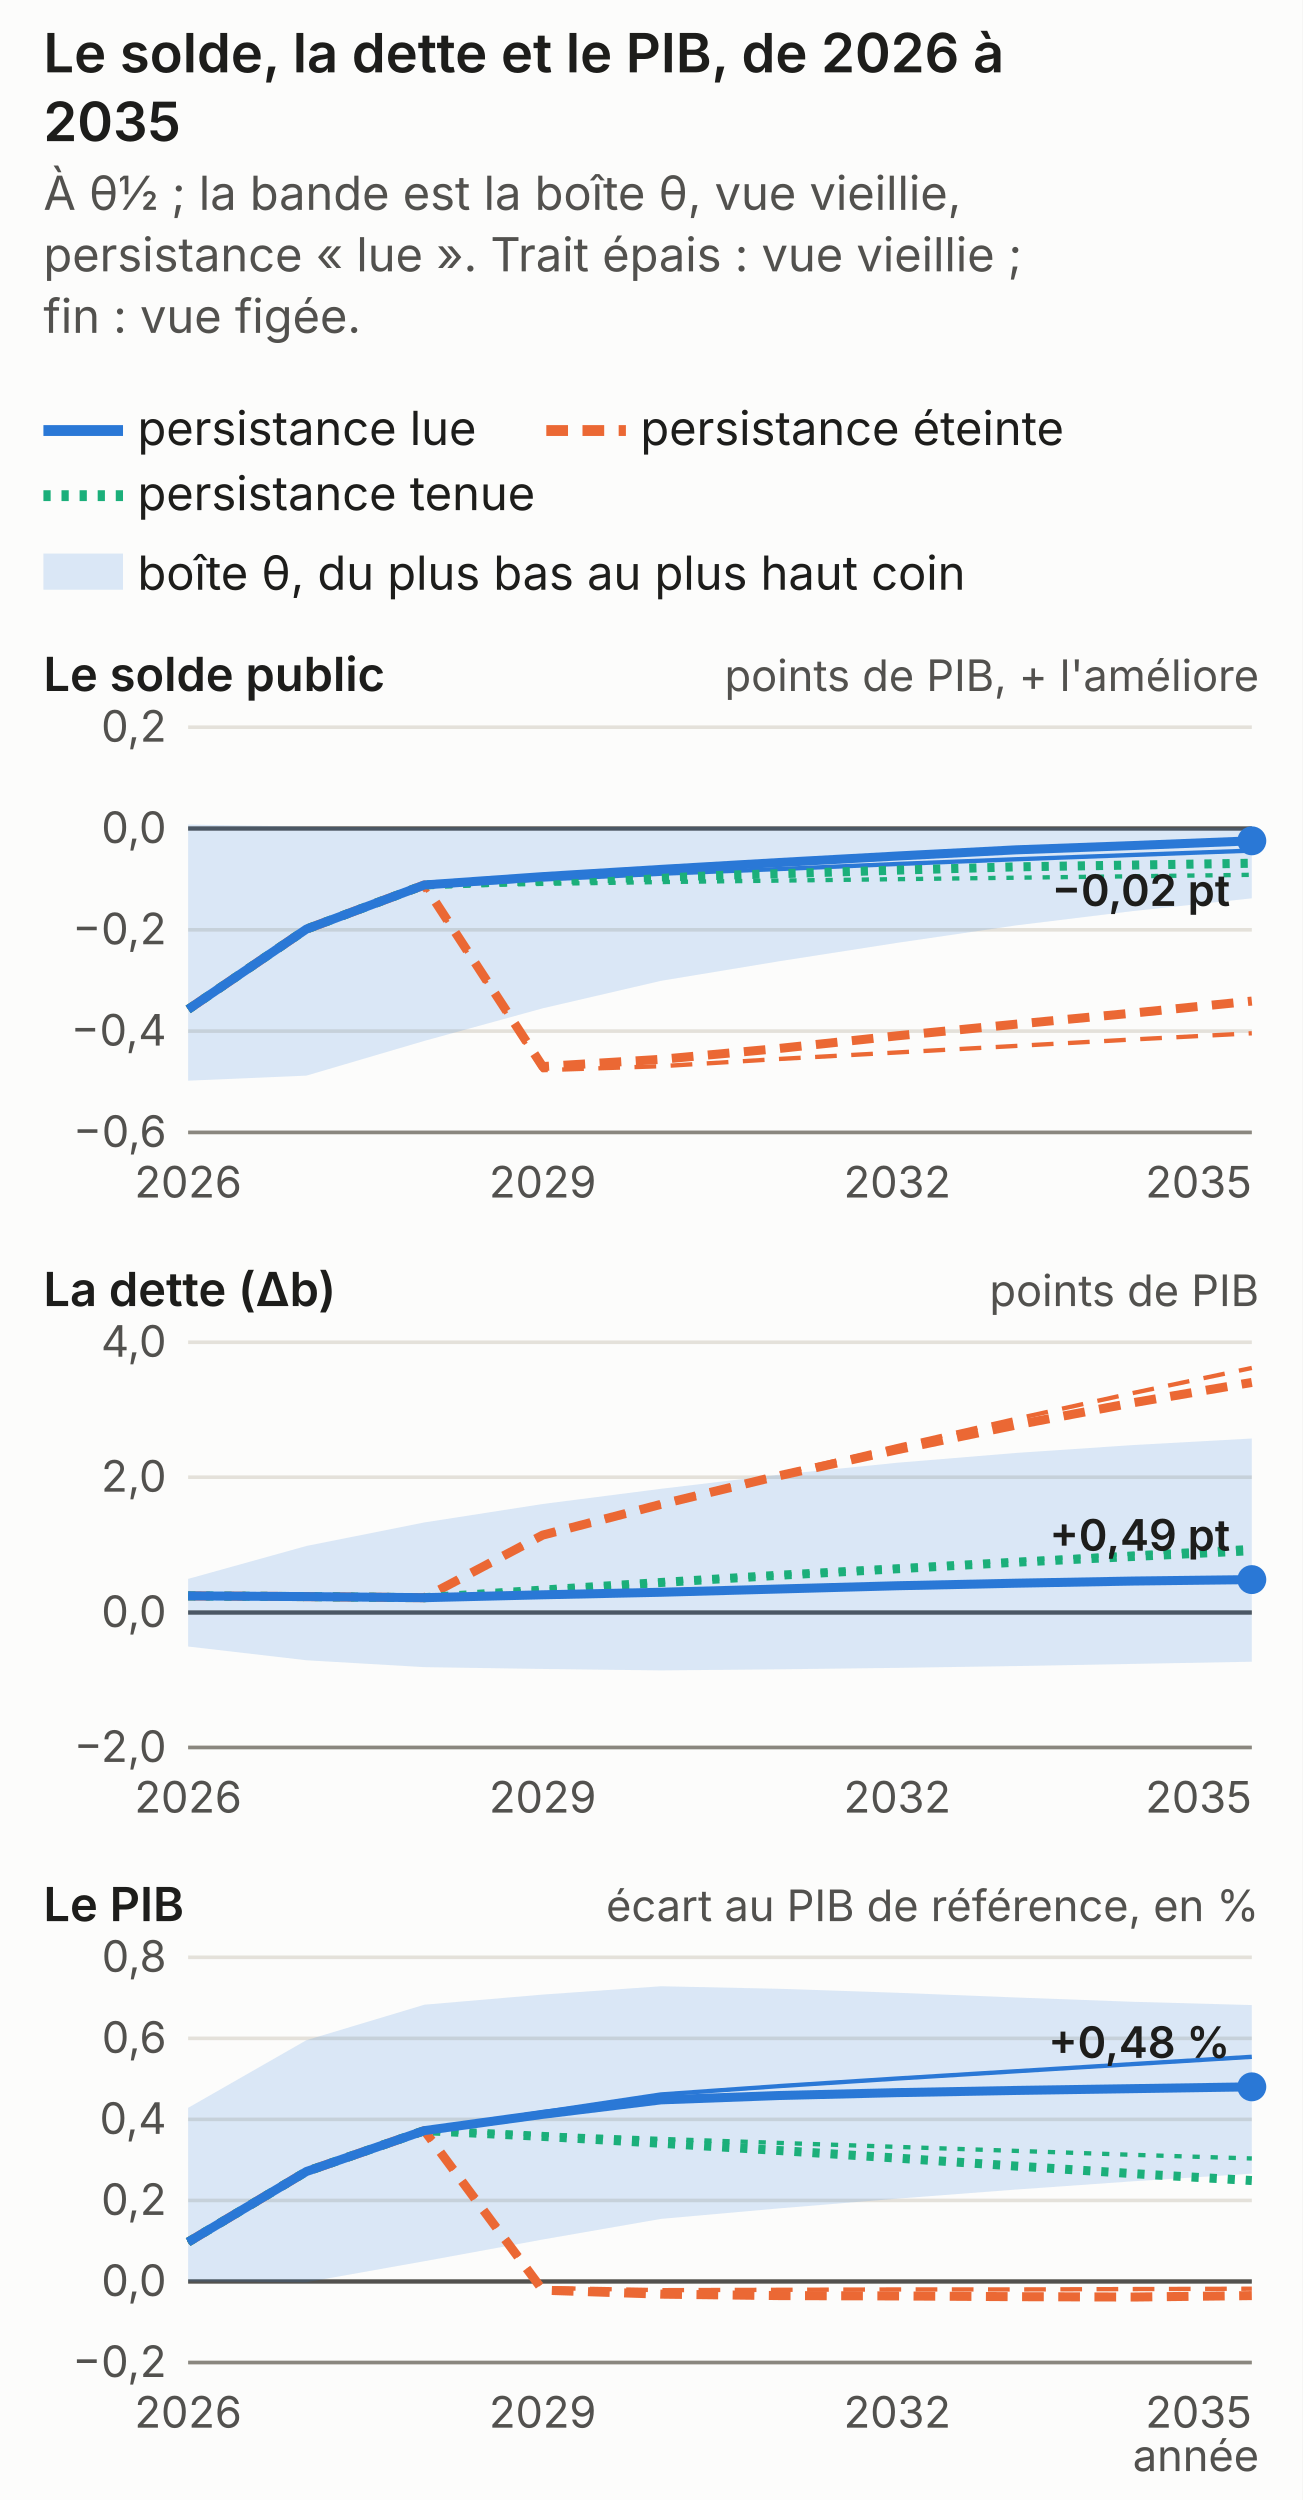
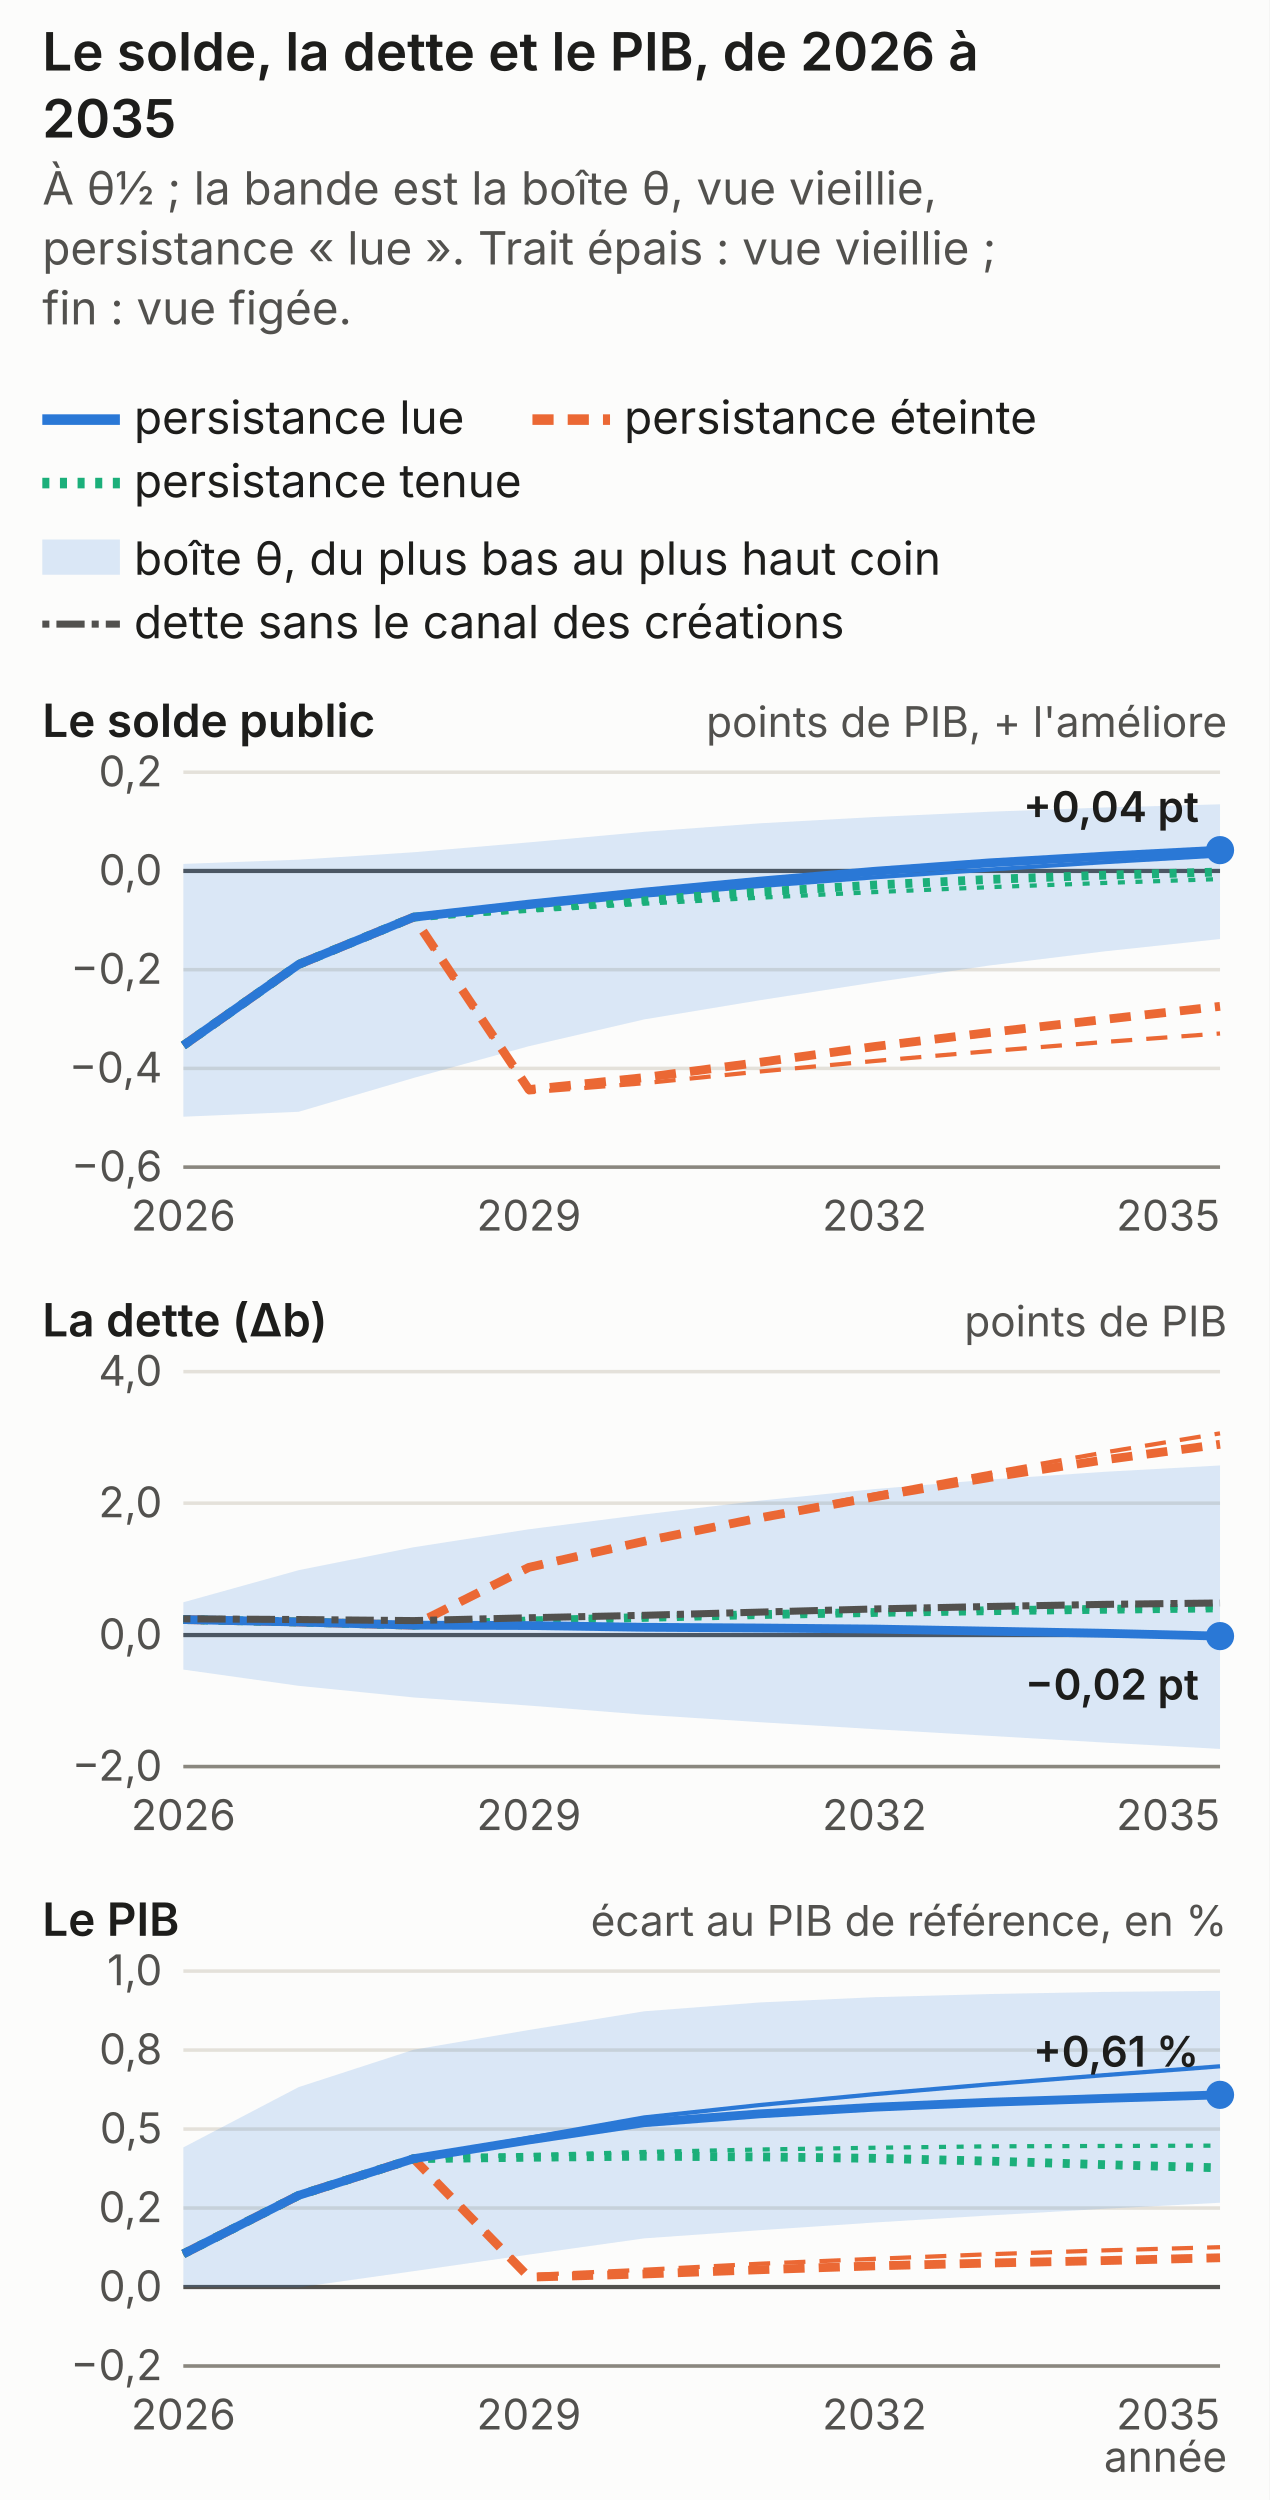
- <svg xmlns="http://www.w3.org/2000/svg" viewBox="0 0 360 691" width="360" height="691" role="img" aria-labelledby="pres2027_bouamrane_programme-trajectoire-t pres2027_bouamrane_programme-trajectoire-d" font-size="13">
+ <svg xmlns="http://www.w3.org/2000/svg" viewBox="0 0 360 709" width="360" height="709" role="img" aria-labelledby="pres2027_bouamrane_programme-trajectoire-t pres2027_bouamrane_programme-trajectoire-d" font-size="13">
  <style>.g-fond{fill:#fcfcfb}.g-encre{fill:#1d1d1b}.g-doux{fill:#52514e}
.g-axe{stroke:#8a877f}.g-grille{stroke:#e4e1da}.g-zero{stroke:#52514e}
.g-s1{stroke:#2a78d6}.g-s2{stroke:#eb6834}.g-s3{stroke:#1baf7a}.g-s4{stroke:#6250d6}
.g-f1{fill:#2a78d6}.g-f2{fill:#eb6834}.g-f3{fill:#1baf7a}.g-f4{fill:#6250d6}
.g-bande{fill:#2a78d6;fill-opacity:.16}.g-plus{fill:#2a78d6}.g-moins{fill:#e34948}
.g-total{fill:#52514e}.g-lien{stroke:#8a877f}.g-sur{fill:#ffffff}
@media (prefers-color-scheme: dark){
.g-fond{fill:#1a1a19}.g-encre{fill:#ece9e2}.g-doux{fill:#c3c2b7}
.g-axe{stroke:#8f8b80}.g-grille{stroke:#33322f}.g-zero{stroke:#c3c2b7}
.g-s1{stroke:#3987e5}.g-s2{stroke:#d95926}.g-s3{stroke:#199e70}.g-s4{stroke:#9085e9}
.g-f1{fill:#3987e5}.g-f2{fill:#d95926}.g-f3{fill:#199e70}.g-f4{fill:#9085e9}
.g-bande{fill:#3987e5;fill-opacity:.24}.g-plus{fill:#3987e5}.g-moins{fill:#e66767}
.g-total{fill:#6b6862}.g-lien{stroke:#8f8b80}}
text{font-family:system-ui,-apple-system,"Segoe UI",sans-serif}</style>
-   <rect class="g-fond" fill="#fcfcfb" x="0" y="0" width="360" height="691" />
+   <rect class="g-fond" fill="#fcfcfb" x="0" y="0" width="360" height="709" />
  <text class="g-encre" fill="#1d1d1b" x="12" y="20" text-anchor="start" font-size="15" font-weight="600">Le solde, la dette et le PIB, de 2026 à</text>
  <text class="g-encre" fill="#1d1d1b" x="12" y="39" text-anchor="start" font-size="15" font-weight="600">2035</text>
  <text class="g-doux" fill="#52514e" x="12" y="58" text-anchor="start">À θ½ ; la bande est la boîte θ, vue vieillie,</text>
  <text class="g-doux" fill="#52514e" x="12" y="75" text-anchor="start">persistance « lue ». Trait épais : vue vieillie ;</text>
  <text class="g-doux" fill="#52514e" x="12" y="92" text-anchor="start">fin : vue figée.</text>
  <line class="g-s1" stroke="#2a78d6" stroke-width="3" x1="12" y1="119" x2="34" y2="119" />
  <text class="g-encre" fill="#1d1d1b" x="38" y="123" text-anchor="start">persistance lue</text>
  <line class="g-s2" stroke="#eb6834" stroke-width="3" stroke-dasharray="6 4" x1="151" y1="119" x2="173" y2="119" />
  <text class="g-encre" fill="#1d1d1b" x="177" y="123" text-anchor="start">persistance éteinte</text>
  <line class="g-s3" stroke="#1baf7a" stroke-width="3" stroke-dasharray="2 3" x1="12" y1="137" x2="34" y2="137" />
  <text class="g-encre" fill="#1d1d1b" x="38" y="141" text-anchor="start">persistance tenue</text>
  <rect class="g-bande" fill="#2a78d6" fill-opacity=".16" x="12" y="153" width="22" height="10" />
  <text class="g-encre" fill="#1d1d1b" x="38" y="163" text-anchor="start">boîte θ, du plus bas au plus haut coin</text>
-   <text class="g-encre" fill="#1d1d1b" x="12" y="191" text-anchor="start" font-weight="600">Le solde public</text>
-   <text class="g-doux" fill="#52514e" x="348" y="191" text-anchor="end" font-size="12">points de PIB, + l'améliore</text>
-   <line class="g-grille" stroke="#e4e1da" stroke-width="1" x1="52" y1="313" x2="346" y2="313" />
-   <text class="g-doux" fill="#52514e" x="46" y="317" text-anchor="end" font-size="12">−0,6</text>
-   <line class="g-grille" stroke="#e4e1da" stroke-width="1" x1="52" y1="285" x2="346" y2="285" />
-   <text class="g-doux" fill="#52514e" x="46" y="289" text-anchor="end" font-size="12">−0,4</text>
-   <line class="g-grille" stroke="#e4e1da" stroke-width="1" x1="52" y1="257" x2="346" y2="257" />
-   <text class="g-doux" fill="#52514e" x="46" y="261" text-anchor="end" font-size="12">−0,2</text>
-   <line class="g-grille" stroke="#e4e1da" stroke-width="1" x1="52" y1="229" x2="346" y2="229" />
-   <text class="g-doux" fill="#52514e" x="46" y="233" text-anchor="end" font-size="12">0,0</text>
-   <line class="g-grille" stroke="#e4e1da" stroke-width="1" x1="52" y1="201" x2="346" y2="201" />
-   <text class="g-doux" fill="#52514e" x="46" y="205" text-anchor="end" font-size="12">0,2</text>
-   <line class="g-zero" stroke="#52514e" stroke-width="1.2" x1="52" y1="229" x2="346" y2="229" />
-   <polygon class="g-bande" fill="#2a78d6" fill-opacity=".16" points="52,227.9 84.7,228.5 117.3,228.7 150,228.6 182.7,228.5 215.3,228.5 248,228.6 280.7,228.7 313.3,228.8 346,228.8 346,248.3 313.3,251.8 280.7,255.8 248,260.6 215.3,265.7 182.7,271.1 150,278.7 117.3,287.7 84.7,297.3 52,298.7" />
-   <polyline class="g-s2" stroke="#eb6834" fill="none" stroke-width="1.2" stroke-dasharray="6 4" stroke-linejoin="round" points="52,278.8 84.7,256.8 117.3,244.9 150,295.8 182.7,294.7 215.3,292.7 248,290.9 280.7,289.1 313.3,287.3 346,285.6" />
-   <polyline class="g-s3" stroke="#1baf7a" fill="none" stroke-width="1.2" stroke-dasharray="2 3" stroke-linejoin="round" points="52,278.8 84.7,256.8 117.3,244.9 150,244.3 182.7,243.8 215.3,243.4 248,243 280.7,242.6 313.3,242.2 346,241.8" />
-   <polyline class="g-s1" stroke="#2a78d6" fill="none" stroke-width="1.2" stroke-linejoin="round" points="52,278.8 84.7,256.8 117.3,244.9 150,243.1 182.7,241.5 215.3,240.2 248,238.8 280.7,237.5 313.3,236.3 346,235.1" />
-   <polyline class="g-s2" stroke="#eb6834" fill="none" stroke-width="2.5" stroke-dasharray="6 4" stroke-linejoin="round" points="52,279 84.7,256.8 117.3,244.6 150,294.8 182.7,292.8 215.3,289.8 248,286.3 280.7,283.1 313.3,280 346,276.7" />
-   <polyline class="g-s3" stroke="#1baf7a" fill="none" stroke-width="2.5" stroke-dasharray="2 3" stroke-linejoin="round" points="52,279 84.7,256.8 117.3,244.6 150,243.4 182.7,242.4 215.3,241.5 248,240.5 280.7,239.6 313.3,239.1 346,238.6" />
-   <polyline class="g-s1" stroke="#2a78d6" fill="none" stroke-width="2.5" stroke-linejoin="round" points="52,279 84.7,256.8 117.3,244.6 150,242.3 182.7,240.3 215.3,238.4 248,236.6 280.7,234.9 313.3,233.7 346,232.4" />
-   <circle class="g-f1" fill="#2a78d6" cx="346" cy="232.4" r="4" />
-   <text class="g-encre" fill="#1d1d1b" x="340" y="250.4" text-anchor="end" font-size="12" font-weight="600">−0,02 pt</text>
-   <line class="g-axe" stroke="#8a877f" stroke-width="1" x1="52" y1="313" x2="346" y2="313" />
-   <text class="g-doux" fill="#52514e" x="52" y="331" text-anchor="middle" font-size="12">2026</text>
-   <text class="g-doux" fill="#52514e" x="150" y="331" text-anchor="middle" font-size="12">2029</text>
-   <text class="g-doux" fill="#52514e" x="248" y="331" text-anchor="middle" font-size="12">2032</text>
-   <text class="g-doux" fill="#52514e" x="346" y="331" text-anchor="end" font-size="12">2035</text>
-   <text class="g-encre" fill="#1d1d1b" x="12" y="361" text-anchor="start" font-weight="600">La dette (Δb)</text>
-   <text class="g-doux" fill="#52514e" x="348" y="361" text-anchor="end" font-size="12">points de PIB</text>
-   <line class="g-grille" stroke="#e4e1da" stroke-width="1" x1="52" y1="483" x2="346" y2="483" />
-   <text class="g-doux" fill="#52514e" x="46" y="487" text-anchor="end" font-size="12">−2,0</text>
-   <line class="g-grille" stroke="#e4e1da" stroke-width="1" x1="52" y1="445.7" x2="346" y2="445.7" />
-   <text class="g-doux" fill="#52514e" x="46" y="449.7" text-anchor="end" font-size="12">0,0</text>
-   <line class="g-grille" stroke="#e4e1da" stroke-width="1" x1="52" y1="408.3" x2="346" y2="408.3" />
-   <text class="g-doux" fill="#52514e" x="46" y="412.3" text-anchor="end" font-size="12">2,0</text>
-   <line class="g-grille" stroke="#e4e1da" stroke-width="1" x1="52" y1="371" x2="346" y2="371" />
-   <text class="g-doux" fill="#52514e" x="46" y="375" text-anchor="end" font-size="12">4,0</text>
-   <line class="g-zero" stroke="#52514e" stroke-width="1.2" x1="52" y1="445.7" x2="346" y2="445.7" />
-   <polygon class="g-bande" fill="#2a78d6" fill-opacity=".16" points="52,436.4 84.7,427.3 117.3,420.8 150,415.7 182.7,411.5 215.3,407.6 248,404.3 280.7,401.6 313.3,399.4 346,397.6 346,459.3 313.3,459.9 280.7,460.5 248,461 215.3,461.4 182.7,461.7 150,461.3 117.3,460.8 84.7,458.9 52,455.1" />
-   <polyline class="g-s2" stroke="#eb6834" fill="none" stroke-width="1.2" stroke-dasharray="6 4" stroke-linejoin="round" points="52,441.1 84.7,441.3 117.3,441.5 150,424.3 182.7,415.6 215.3,407.5 248,399.7 280.7,392.2 313.3,385 346,378.1" />
-   <polyline class="g-s3" stroke="#1baf7a" fill="none" stroke-width="1.2" stroke-dasharray="2 3" stroke-linejoin="round" points="52,441.1 84.7,441.3 117.3,441.5 150,439.4 182.7,437.3 215.3,435.3 248,433.3 280.7,431.3 313.3,429.4 346,427.6" />
-   <polyline class="g-s1" stroke="#2a78d6" fill="none" stroke-width="1.2" stroke-linejoin="round" points="52,441.1 84.7,441.3 117.3,441.5 150,440.8 182.7,440.1 215.3,439.1 248,438.2 280.7,437.4 313.3,436.8 346,436.2" />
-   <polyline class="g-s2" stroke="#eb6834" fill="none" stroke-width="2.5" stroke-dasharray="6 4" stroke-linejoin="round" points="52,441.1 84.7,441.3 117.3,441.6 150,424.3 182.7,415.8 215.3,407.9 248,400.7 280.7,393.9 313.3,387.7 346,382.1" />
-   <polyline class="g-s3" stroke="#1baf7a" fill="none" stroke-width="2.5" stroke-dasharray="2 3" stroke-linejoin="round" points="52,441.1 84.7,441.3 117.3,441.6 150,439.5 182.7,437.4 215.3,435.4 248,433.6 280.7,431.8 313.3,430.2 346,428.6" />
-   <polyline class="g-s1" stroke="#2a78d6" fill="none" stroke-width="2.5" stroke-linejoin="round" points="52,441.1 84.7,441.3 117.3,441.6 150,440.8 182.7,440.1 215.3,439.2 248,438.3 280.7,437.6 313.3,437 346,436.6" />
-   <circle class="g-f1" fill="#2a78d6" cx="346" cy="436.6" r="4" />
-   <text class="g-encre" fill="#1d1d1b" x="340" y="428.6" text-anchor="end" font-size="12" font-weight="600">+0,49 pt</text>
-   <line class="g-axe" stroke="#8a877f" stroke-width="1" x1="52" y1="483" x2="346" y2="483" />
-   <text class="g-doux" fill="#52514e" x="52" y="501" text-anchor="middle" font-size="12">2026</text>
-   <text class="g-doux" fill="#52514e" x="150" y="501" text-anchor="middle" font-size="12">2029</text>
-   <text class="g-doux" fill="#52514e" x="248" y="501" text-anchor="middle" font-size="12">2032</text>
-   <text class="g-doux" fill="#52514e" x="346" y="501" text-anchor="end" font-size="12">2035</text>
-   <text class="g-encre" fill="#1d1d1b" x="12" y="531" text-anchor="start" font-weight="600">Le PIB</text>
-   <text class="g-doux" fill="#52514e" x="348" y="531" text-anchor="end" font-size="12">écart au PIB de référence, en %</text>
-   <line class="g-grille" stroke="#e4e1da" stroke-width="1" x1="52" y1="653" x2="346" y2="653" />
-   <text class="g-doux" fill="#52514e" x="46" y="657" text-anchor="end" font-size="12">−0,2</text>
-   <line class="g-grille" stroke="#e4e1da" stroke-width="1" x1="52" y1="630.6" x2="346" y2="630.6" />
-   <text class="g-doux" fill="#52514e" x="46" y="634.6" text-anchor="end" font-size="12">0,0</text>
-   <line class="g-grille" stroke="#e4e1da" stroke-width="1" x1="52" y1="608.2" x2="346" y2="608.2" />
-   <text class="g-doux" fill="#52514e" x="46" y="612.2" text-anchor="end" font-size="12">0,2</text>
-   <line class="g-grille" stroke="#e4e1da" stroke-width="1" x1="52" y1="585.8" x2="346" y2="585.8" />
-   <text class="g-doux" fill="#52514e" x="46" y="589.8" text-anchor="end" font-size="12">0,4</text>
-   <line class="g-grille" stroke="#e4e1da" stroke-width="1" x1="52" y1="563.4" x2="346" y2="563.4" />
-   <text class="g-doux" fill="#52514e" x="46" y="567.4" text-anchor="end" font-size="12">0,6</text>
-   <line class="g-grille" stroke="#e4e1da" stroke-width="1" x1="52" y1="541" x2="346" y2="541" />
-   <text class="g-doux" fill="#52514e" x="46" y="545" text-anchor="end" font-size="12">0,8</text>
-   <line class="g-zero" stroke="#52514e" stroke-width="1.2" x1="52" y1="630.6" x2="346" y2="630.6" />
-   <polygon class="g-bande" fill="#2a78d6" fill-opacity=".16" points="52,582.6 84.7,563.9 117.3,554.1 150,551.3 182.7,549 215.3,549.7 248,550.8 280.7,552.1 313.3,553.3 346,554.2 346,600.8 313.3,602.9 280.7,605.2 248,607.7 215.3,610.4 182.7,613.3 150,619 117.3,625 84.7,630.8 52,630.6" />
-   <polyline class="g-s2" stroke="#eb6834" fill="none" stroke-width="1.2" stroke-dasharray="6 4" stroke-linejoin="round" points="52,619.9 84.7,600.6 117.3,589 150,632.4 182.7,633 215.3,632.9 248,632.8 280.7,632.8 313.3,632.7 346,632.6" />
-   <polyline class="g-s3" stroke="#1baf7a" fill="none" stroke-width="1.2" stroke-dasharray="2 3" stroke-linejoin="round" points="52,619.9 84.7,600.6 117.3,589 150,590 182.7,591.2 215.3,592.3 248,593.4 280.7,594.5 313.3,595.6 346,596.6" />
-   <polyline class="g-s1" stroke="#2a78d6" fill="none" stroke-width="1.2" stroke-linejoin="round" points="52,619.9 84.7,600.6 117.3,589 150,583.8 182.7,578.9 215.3,576.6 248,574.5 280.7,572.5 313.3,570.5 346,568.5" />
-   <polyline class="g-s2" stroke="#eb6834" fill="none" stroke-width="2.5" stroke-dasharray="6 4" stroke-linejoin="round" points="52,619.7 84.7,600.2 117.3,588.9 150,633 182.7,634.1 215.3,634.5 248,634.6 280.7,634.8 313.3,634.9 346,634.5" />
-   <polyline class="g-s3" stroke="#1baf7a" fill="none" stroke-width="2.5" stroke-dasharray="2 3" stroke-linejoin="round" points="52,619.7 84.7,600.2 117.3,588.9 150,590.5 182.7,592.4 215.3,594.4 248,596.5 280.7,598.7 313.3,600.8 346,602.7" />
-   <polyline class="g-s1" stroke="#2a78d6" fill="none" stroke-width="2.5" stroke-linejoin="round" points="52,619.7 84.7,600.2 117.3,588.9 150,584.4 182.7,580.4 215.3,579.2 248,578.4 280.7,577.8 313.3,577.3 346,576.8" />
-   <circle class="g-f1" fill="#2a78d6" cx="346" cy="576.8" r="4" />
-   <text class="g-encre" fill="#1d1d1b" x="340" y="568.8" text-anchor="end" font-size="12" font-weight="600">+0,48 %</text>
-   <line class="g-axe" stroke="#8a877f" stroke-width="1" x1="52" y1="653" x2="346" y2="653" />
-   <text class="g-doux" fill="#52514e" x="52" y="671" text-anchor="middle" font-size="12">2026</text>
-   <text class="g-doux" fill="#52514e" x="150" y="671" text-anchor="middle" font-size="12">2029</text>
-   <text class="g-doux" fill="#52514e" x="248" y="671" text-anchor="middle" font-size="12">2032</text>
-   <text class="g-doux" fill="#52514e" x="346" y="671" text-anchor="end" font-size="12">2035</text>
-   <text class="g-doux" fill="#52514e" x="348" y="683" text-anchor="end" font-size="12">année</text>
+   <line class="g-zero" stroke="#52514e" stroke-width="2" stroke-dasharray="2 2 8 2" x1="12" y1="177" x2="34" y2="177" />
+   <text class="g-encre" fill="#1d1d1b" x="38" y="181" text-anchor="start">dette sans le canal des créations</text>
+   <text class="g-encre" fill="#1d1d1b" x="12" y="209" text-anchor="start" font-weight="600">Le solde public</text>
+   <text class="g-doux" fill="#52514e" x="348" y="209" text-anchor="end" font-size="12">points de PIB, + l'améliore</text>
+   <line class="g-grille" stroke="#e4e1da" stroke-width="1" x1="52" y1="331" x2="346" y2="331" />
+   <text class="g-doux" fill="#52514e" x="46" y="335" text-anchor="end" font-size="12">−0,6</text>
+   <line class="g-grille" stroke="#e4e1da" stroke-width="1" x1="52" y1="303" x2="346" y2="303" />
+   <text class="g-doux" fill="#52514e" x="46" y="307" text-anchor="end" font-size="12">−0,4</text>
+   <line class="g-grille" stroke="#e4e1da" stroke-width="1" x1="52" y1="275" x2="346" y2="275" />
+   <text class="g-doux" fill="#52514e" x="46" y="279" text-anchor="end" font-size="12">−0,2</text>
+   <line class="g-grille" stroke="#e4e1da" stroke-width="1" x1="52" y1="247" x2="346" y2="247" />
+   <text class="g-doux" fill="#52514e" x="46" y="251" text-anchor="end" font-size="12">0,0</text>
+   <line class="g-grille" stroke="#e4e1da" stroke-width="1" x1="52" y1="219" x2="346" y2="219" />
+   <text class="g-doux" fill="#52514e" x="46" y="223" text-anchor="end" font-size="12">0,2</text>
+   <line class="g-zero" stroke="#52514e" stroke-width="1.2" x1="52" y1="247" x2="346" y2="247" />
+   <polygon class="g-bande" fill="#2a78d6" fill-opacity=".16" points="52,245 84.7,243.8 117.3,241.7 150,238.9 182.7,235.9 215.3,233.5 248,231.7 280.7,230.2 313.3,229 346,228.1 346,266.3 313.3,269.8 280.7,273.8 248,278.6 215.3,283.7 182.7,289.1 150,296.7 117.3,305.7 84.7,315.3 52,316.7" />
+   <polyline class="g-s2" stroke="#eb6834" fill="none" stroke-width="1.2" stroke-dasharray="6 4" stroke-linejoin="round" points="52,296.3 84.7,273.4 117.3,260.4 150,309.8 182.7,307.2 215.3,303.9 248,300.9 280.7,298.1 313.3,295.5 346,293.1" />
+   <polyline class="g-s3" stroke="#1baf7a" fill="none" stroke-width="1.2" stroke-dasharray="2 3" stroke-linejoin="round" points="52,296.3 84.7,273.4 117.3,260.4 150,258.3 182.7,256.3 215.3,254.6 248,253 280.7,251.6 313.3,250.4 346,249.3" />
+   <polyline class="g-s1" stroke="#2a78d6" fill="none" stroke-width="1.2" stroke-linejoin="round" points="52,296.3 84.7,273.4 117.3,260.4 150,257.2 182.7,254 215.3,251.3 248,248.8 280.7,246.6 313.3,244.5 346,242.6" />
+   <polyline class="g-s2" stroke="#eb6834" fill="none" stroke-width="2.5" stroke-dasharray="6 4" stroke-linejoin="round" points="52,296.5 84.7,273.5 117.3,260.1 150,309 182.7,305.6 215.3,301.3 248,296.8 280.7,292.8 313.3,289.1 346,285.4" />
+   <polyline class="g-s3" stroke="#1baf7a" fill="none" stroke-width="2.5" stroke-dasharray="2 3" stroke-linejoin="round" points="52,296.5 84.7,273.5 117.3,260.1 150,257.5 182.7,255.2 215.3,253 248,251 280.7,249.4 313.3,248.2 346,247.3" />
+   <polyline class="g-s1" stroke="#2a78d6" fill="none" stroke-width="2.5" stroke-linejoin="round" points="52,296.5 84.7,273.5 117.3,260.1 150,256.4 182.7,253 215.3,249.9 248,247.1 280.7,244.7 313.3,242.8 346,241.1" />
+   <circle class="g-f1" fill="#2a78d6" cx="346" cy="241.1" r="4" />
+   <text class="g-encre" fill="#1d1d1b" x="340" y="233.1" text-anchor="end" font-size="12" font-weight="600">+0,04 pt</text>
+   <line class="g-axe" stroke="#8a877f" stroke-width="1" x1="52" y1="331" x2="346" y2="331" />
+   <text class="g-doux" fill="#52514e" x="52" y="349" text-anchor="middle" font-size="12">2026</text>
+   <text class="g-doux" fill="#52514e" x="150" y="349" text-anchor="middle" font-size="12">2029</text>
+   <text class="g-doux" fill="#52514e" x="248" y="349" text-anchor="middle" font-size="12">2032</text>
+   <text class="g-doux" fill="#52514e" x="346" y="349" text-anchor="end" font-size="12">2035</text>
+   <text class="g-encre" fill="#1d1d1b" x="12" y="379" text-anchor="start" font-weight="600">La dette (Δb)</text>
+   <text class="g-doux" fill="#52514e" x="348" y="379" text-anchor="end" font-size="12">points de PIB</text>
+   <line class="g-grille" stroke="#e4e1da" stroke-width="1" x1="52" y1="501" x2="346" y2="501" />
+   <text class="g-doux" fill="#52514e" x="46" y="505" text-anchor="end" font-size="12">−2,0</text>
+   <line class="g-grille" stroke="#e4e1da" stroke-width="1" x1="52" y1="463.7" x2="346" y2="463.7" />
+   <text class="g-doux" fill="#52514e" x="46" y="467.7" text-anchor="end" font-size="12">0,0</text>
+   <line class="g-grille" stroke="#e4e1da" stroke-width="1" x1="52" y1="426.3" x2="346" y2="426.3" />
+   <text class="g-doux" fill="#52514e" x="46" y="430.3" text-anchor="end" font-size="12">2,0</text>
+   <line class="g-grille" stroke="#e4e1da" stroke-width="1" x1="52" y1="389" x2="346" y2="389" />
+   <text class="g-doux" fill="#52514e" x="46" y="393" text-anchor="end" font-size="12">4,0</text>
+   <line class="g-zero" stroke="#52514e" stroke-width="1.2" x1="52" y1="463.7" x2="346" y2="463.7" />
+   <polygon class="g-bande" fill="#2a78d6" fill-opacity=".16" points="52,454.4 84.7,445.3 117.3,438.8 150,433.7 182.7,429.5 215.3,425.6 248,422.3 280.7,419.6 313.3,417.4 346,415.6 346,496 313.3,494.2 280.7,492.3 248,490.4 215.3,488.4 182.7,486.3 150,483.7 117.3,481.4 84.7,478.1 52,473.5" />
+   <polyline class="g-s2" stroke="#eb6834" fill="none" stroke-width="1.2" stroke-dasharray="6 4" stroke-linejoin="round" points="52,459.3 84.7,459.9 117.3,460.9 150,444.6 182.7,437.1 215.3,430.2 248,423.8 280.7,417.7 313.3,411.9 346,406.5" />
+   <polyline class="g-s3" stroke="#1baf7a" fill="none" stroke-width="1.2" stroke-dasharray="2 3" stroke-linejoin="round" points="52,459.3 84.7,459.9 117.3,460.9 150,459.7 182.7,458.8 215.3,458 248,457.3 280.7,456.7 313.3,456.3 346,455.9" />
+   <polyline class="g-s1" stroke="#2a78d6" fill="none" stroke-width="1.2" stroke-linejoin="round" points="52,459.3 84.7,459.9 117.3,460.9 150,461.1 182.7,461.6 215.3,461.8 248,462.3 280.7,462.9 313.3,463.6 346,464.4" />
+   <polyline class="g-s2" stroke="#eb6834" fill="none" stroke-width="2.5" stroke-dasharray="6 4" stroke-linejoin="round" points="52,459.3 84.7,460 117.3,460.9 150,444.5 182.7,437.1 215.3,430.5 248,424.5 280.7,419 313.3,414 346,409.6" />
+   <polyline class="g-s3" stroke="#1baf7a" fill="none" stroke-width="2.5" stroke-dasharray="2 3" stroke-linejoin="round" points="52,459.3 84.7,460 117.3,460.9 150,459.7 182.7,458.7 215.3,457.9 248,457.3 280.7,456.8 313.3,456.4 346,456" />
+   <polyline class="g-s1" stroke="#2a78d6" fill="none" stroke-width="2.5" stroke-linejoin="round" points="52,459.3 84.7,460 117.3,460.9 150,461 182.7,461.5 215.3,461.7 248,462 280.7,462.6 313.3,463.2 346,464" />
+   <polyline class="g-zero" stroke="#52514e" fill="none" stroke-width="2" stroke-dasharray="2 2 8 2" points="52,459.1 84.7,459.3 117.3,459.6 150,458.8 182.7,458.1 215.3,457.2 248,456.3 280.7,455.6 313.3,455 346,454.6" />
+   <circle class="g-f1" fill="#2a78d6" cx="346" cy="464" r="4" />
+   <text class="g-encre" fill="#1d1d1b" x="340" y="482" text-anchor="end" font-size="12" font-weight="600">−0,02 pt</text>
+   <line class="g-axe" stroke="#8a877f" stroke-width="1" x1="52" y1="501" x2="346" y2="501" />
+   <text class="g-doux" fill="#52514e" x="52" y="519" text-anchor="middle" font-size="12">2026</text>
+   <text class="g-doux" fill="#52514e" x="150" y="519" text-anchor="middle" font-size="12">2029</text>
+   <text class="g-doux" fill="#52514e" x="248" y="519" text-anchor="middle" font-size="12">2032</text>
+   <text class="g-doux" fill="#52514e" x="346" y="519" text-anchor="end" font-size="12">2035</text>
+   <text class="g-encre" fill="#1d1d1b" x="12" y="549" text-anchor="start" font-weight="600">Le PIB</text>
+   <text class="g-doux" fill="#52514e" x="348" y="549" text-anchor="end" font-size="12">écart au PIB de référence, en %</text>
+   <line class="g-grille" stroke="#e4e1da" stroke-width="1" x1="52" y1="671" x2="346" y2="671" />
+   <text class="g-doux" fill="#52514e" x="46" y="675" text-anchor="end" font-size="12">−0,2</text>
+   <line class="g-grille" stroke="#e4e1da" stroke-width="1" x1="52" y1="648.6" x2="346" y2="648.6" />
+   <text class="g-doux" fill="#52514e" x="46" y="652.6" text-anchor="end" font-size="12">0,0</text>
+   <line class="g-grille" stroke="#e4e1da" stroke-width="1" x1="52" y1="626.2" x2="346" y2="626.2" />
+   <text class="g-doux" fill="#52514e" x="46" y="630.2" text-anchor="end" font-size="12">0,2</text>
+   <line class="g-grille" stroke="#e4e1da" stroke-width="1" x1="52" y1="603.8" x2="346" y2="603.8" />
+   <text class="g-doux" fill="#52514e" x="46" y="607.8" text-anchor="end" font-size="12">0,5</text>
+   <line class="g-grille" stroke="#e4e1da" stroke-width="1" x1="52" y1="581.4" x2="346" y2="581.4" />
+   <text class="g-doux" fill="#52514e" x="46" y="585.4" text-anchor="end" font-size="12">0,8</text>
+   <line class="g-grille" stroke="#e4e1da" stroke-width="1" x1="52" y1="559" x2="346" y2="559" />
+   <text class="g-doux" fill="#52514e" x="46" y="563" text-anchor="end" font-size="12">1,0</text>
+   <line class="g-zero" stroke="#52514e" stroke-width="1.2" x1="52" y1="648.6" x2="346" y2="648.6" />
+   <polygon class="g-bande" fill="#2a78d6" fill-opacity=".16" points="52,609 84.7,591.9 117.3,581.3 150,575.7 182.7,570.4 215.3,567.9 248,566.4 280.7,565.5 313.3,564.9 346,564.6 346,624.7 313.3,626.4 280.7,628.3 248,630.3 215.3,632.5 182.7,634.8 150,639.4 117.3,644.1 84.7,648.7 52,648.6" />
+   <polyline class="g-s2" stroke="#eb6834" fill="none" stroke-width="1.2" stroke-dasharray="6 4" stroke-linejoin="round" points="52,639.4 84.7,622.9 117.3,612.1 150,645.2 182.7,643.7 215.3,642 248,640.6 280.7,639.3 313.3,638.2 346,637.3" />
+   <polyline class="g-s3" stroke="#1baf7a" fill="none" stroke-width="1.2" stroke-dasharray="2 3" stroke-linejoin="round" points="52,639.4 84.7,622.9 117.3,612.1 150,611.2 182.7,610.3 215.3,609.6 248,609.1 280.7,608.7 313.3,608.6 346,608.5" />
+   <polyline class="g-s1" stroke="#2a78d6" fill="none" stroke-width="1.2" stroke-linejoin="round" points="52,639.4 84.7,622.9 117.3,612.1 150,606.3 182.7,600.5 215.3,597 248,593.9 280.7,591.1 313.3,588.5 346,586" />
+   <polyline class="g-s2" stroke="#eb6834" fill="none" stroke-width="2.5" stroke-dasharray="6 4" stroke-linejoin="round" points="52,639.2 84.7,622.6 117.3,612.2 150,645.8 182.7,644.9 215.3,643.7 248,642.6 280.7,641.8 313.3,641.1 346,640.3" />
+   <polyline class="g-s3" stroke="#1baf7a" fill="none" stroke-width="2.5" stroke-dasharray="2 3" stroke-linejoin="round" points="52,639.2 84.7,622.6 117.3,612.2 150,611.8 182.7,611.5 215.3,611.7 248,612.1 280.7,612.9 313.3,613.9 346,614.8" />
+   <polyline class="g-s1" stroke="#2a78d6" fill="none" stroke-width="2.5" stroke-linejoin="round" points="52,639.2 84.7,622.6 117.3,612.2 150,606.9 182.7,602 215.3,599.5 248,597.6 280.7,596.2 313.3,595.1 346,594.1" />
+   <circle class="g-f1" fill="#2a78d6" cx="346" cy="594.1" r="4" />
+   <text class="g-encre" fill="#1d1d1b" x="340" y="586.1" text-anchor="end" font-size="12" font-weight="600">+0,61 %</text>
+   <line class="g-axe" stroke="#8a877f" stroke-width="1" x1="52" y1="671" x2="346" y2="671" />
+   <text class="g-doux" fill="#52514e" x="52" y="689" text-anchor="middle" font-size="12">2026</text>
+   <text class="g-doux" fill="#52514e" x="150" y="689" text-anchor="middle" font-size="12">2029</text>
+   <text class="g-doux" fill="#52514e" x="248" y="689" text-anchor="middle" font-size="12">2032</text>
+   <text class="g-doux" fill="#52514e" x="346" y="689" text-anchor="end" font-size="12">2035</text>
+   <text class="g-doux" fill="#52514e" x="348" y="701" text-anchor="end" font-size="12">année</text>
</svg>
